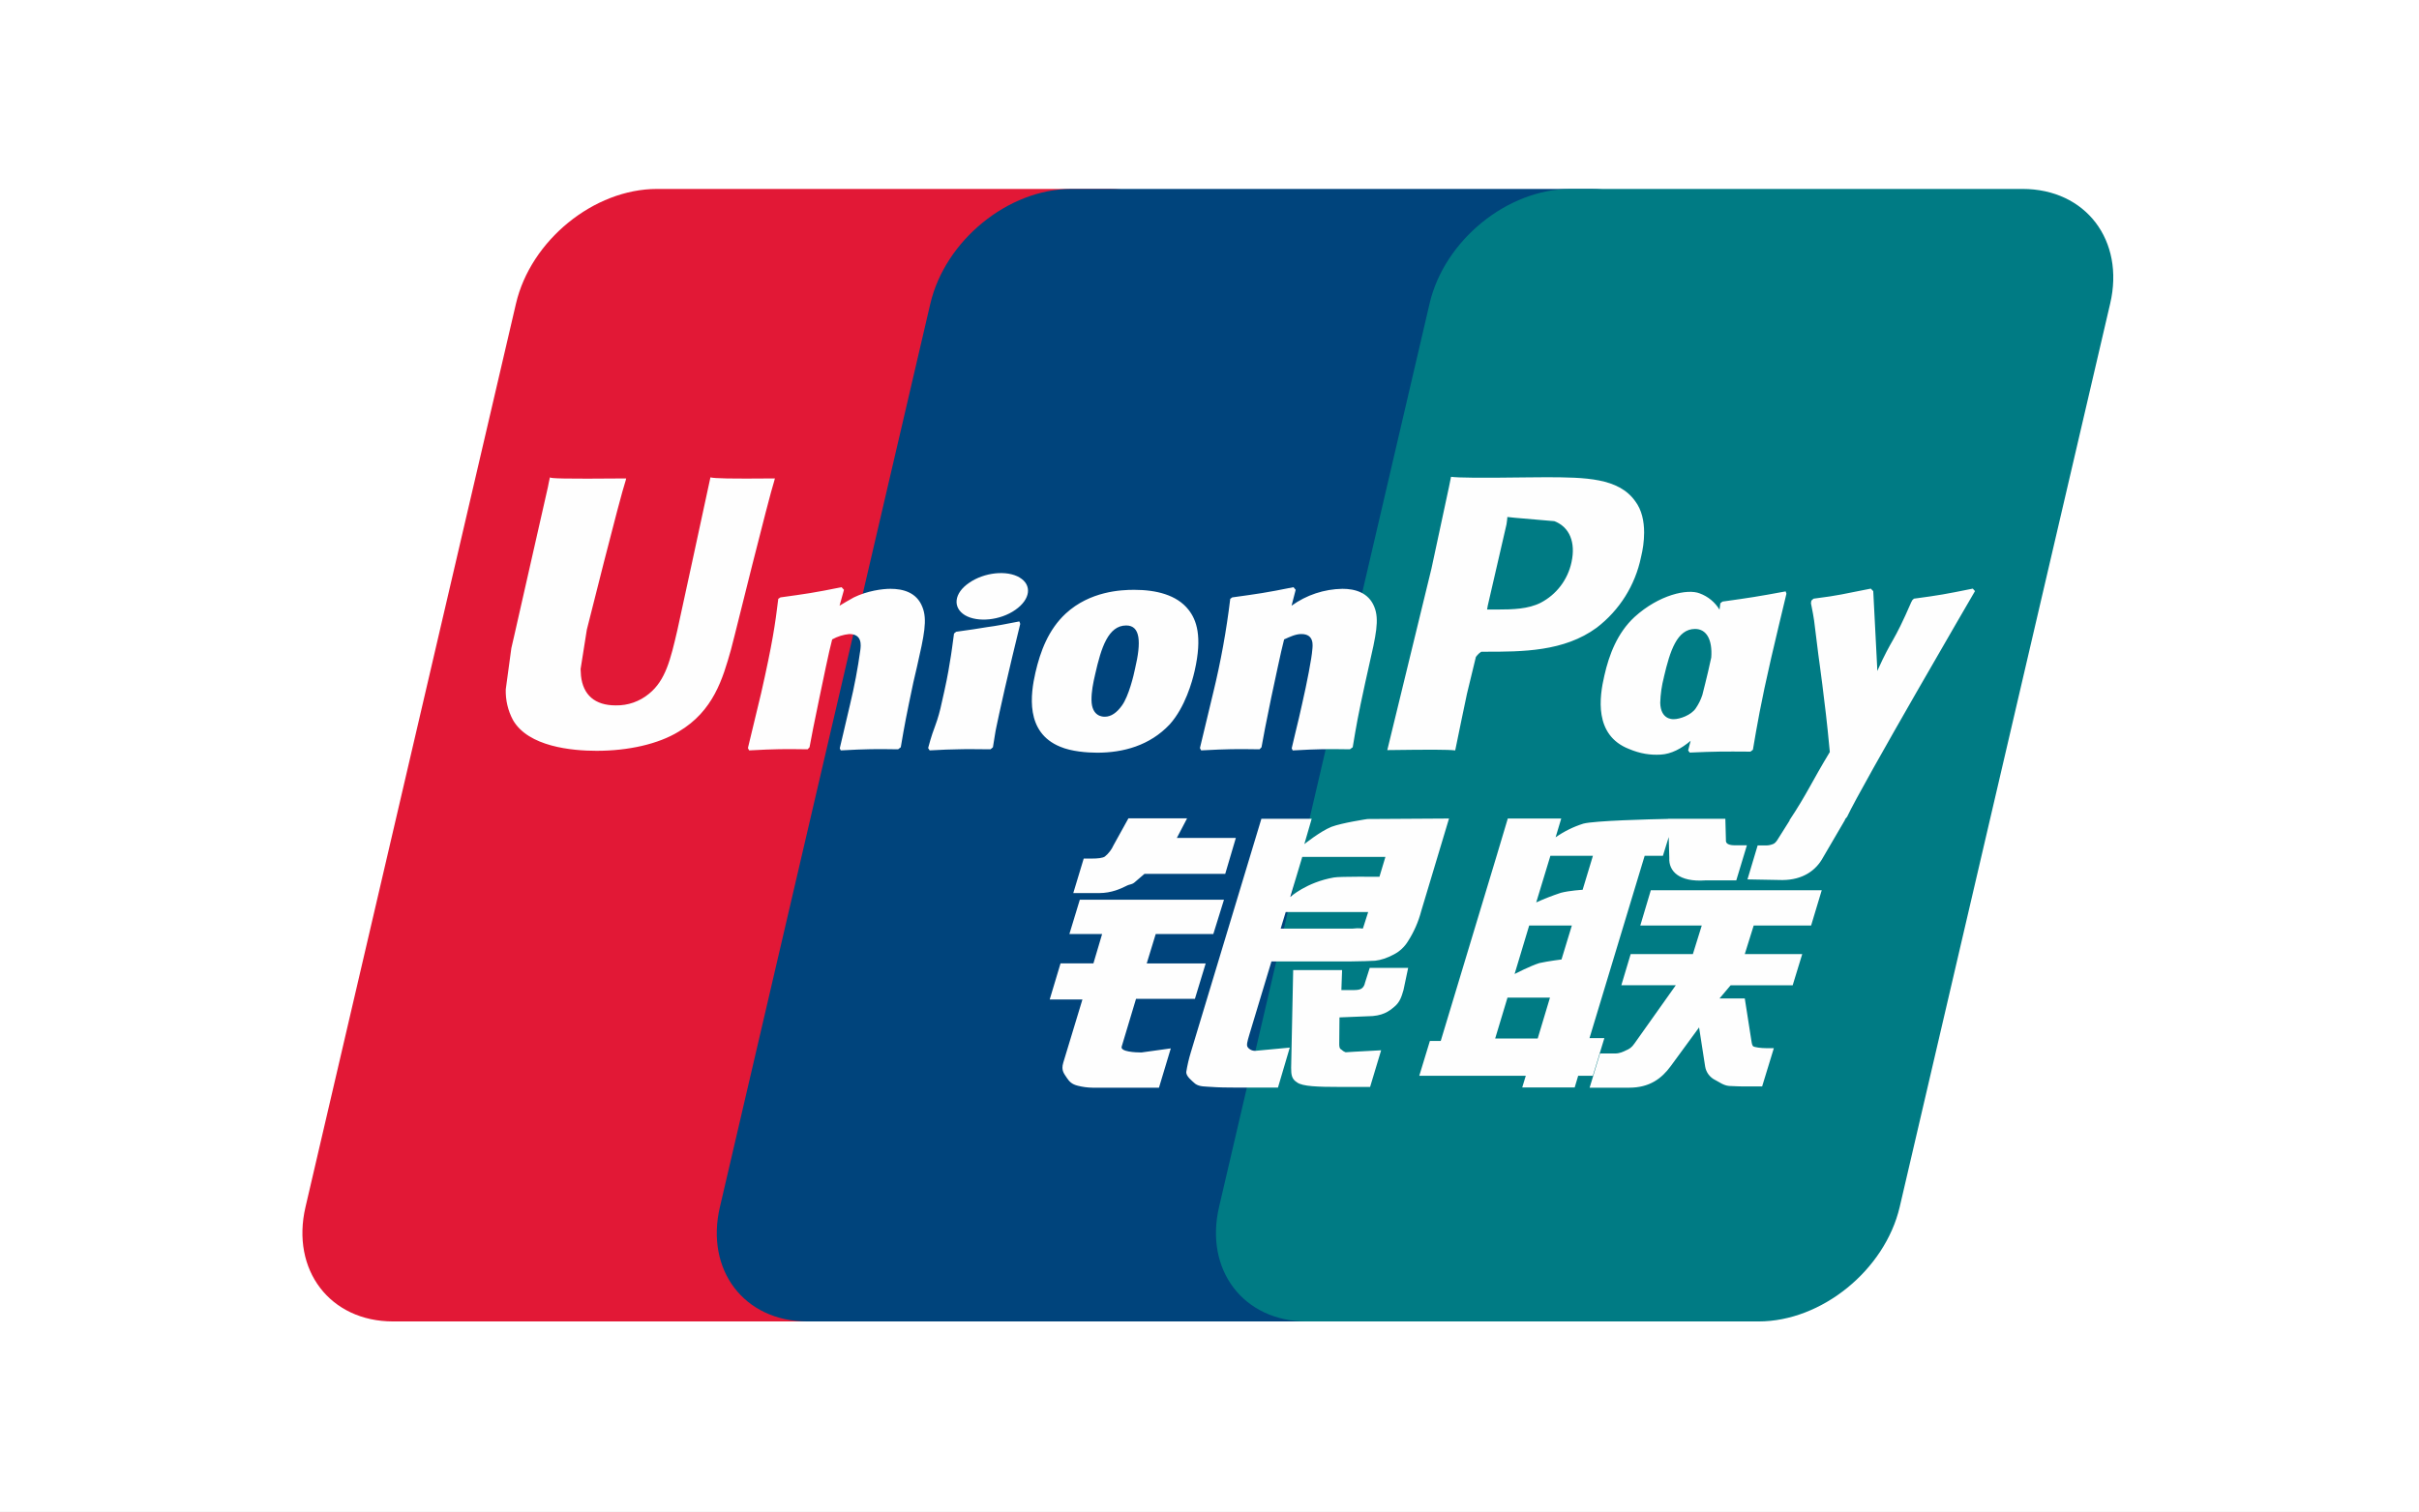
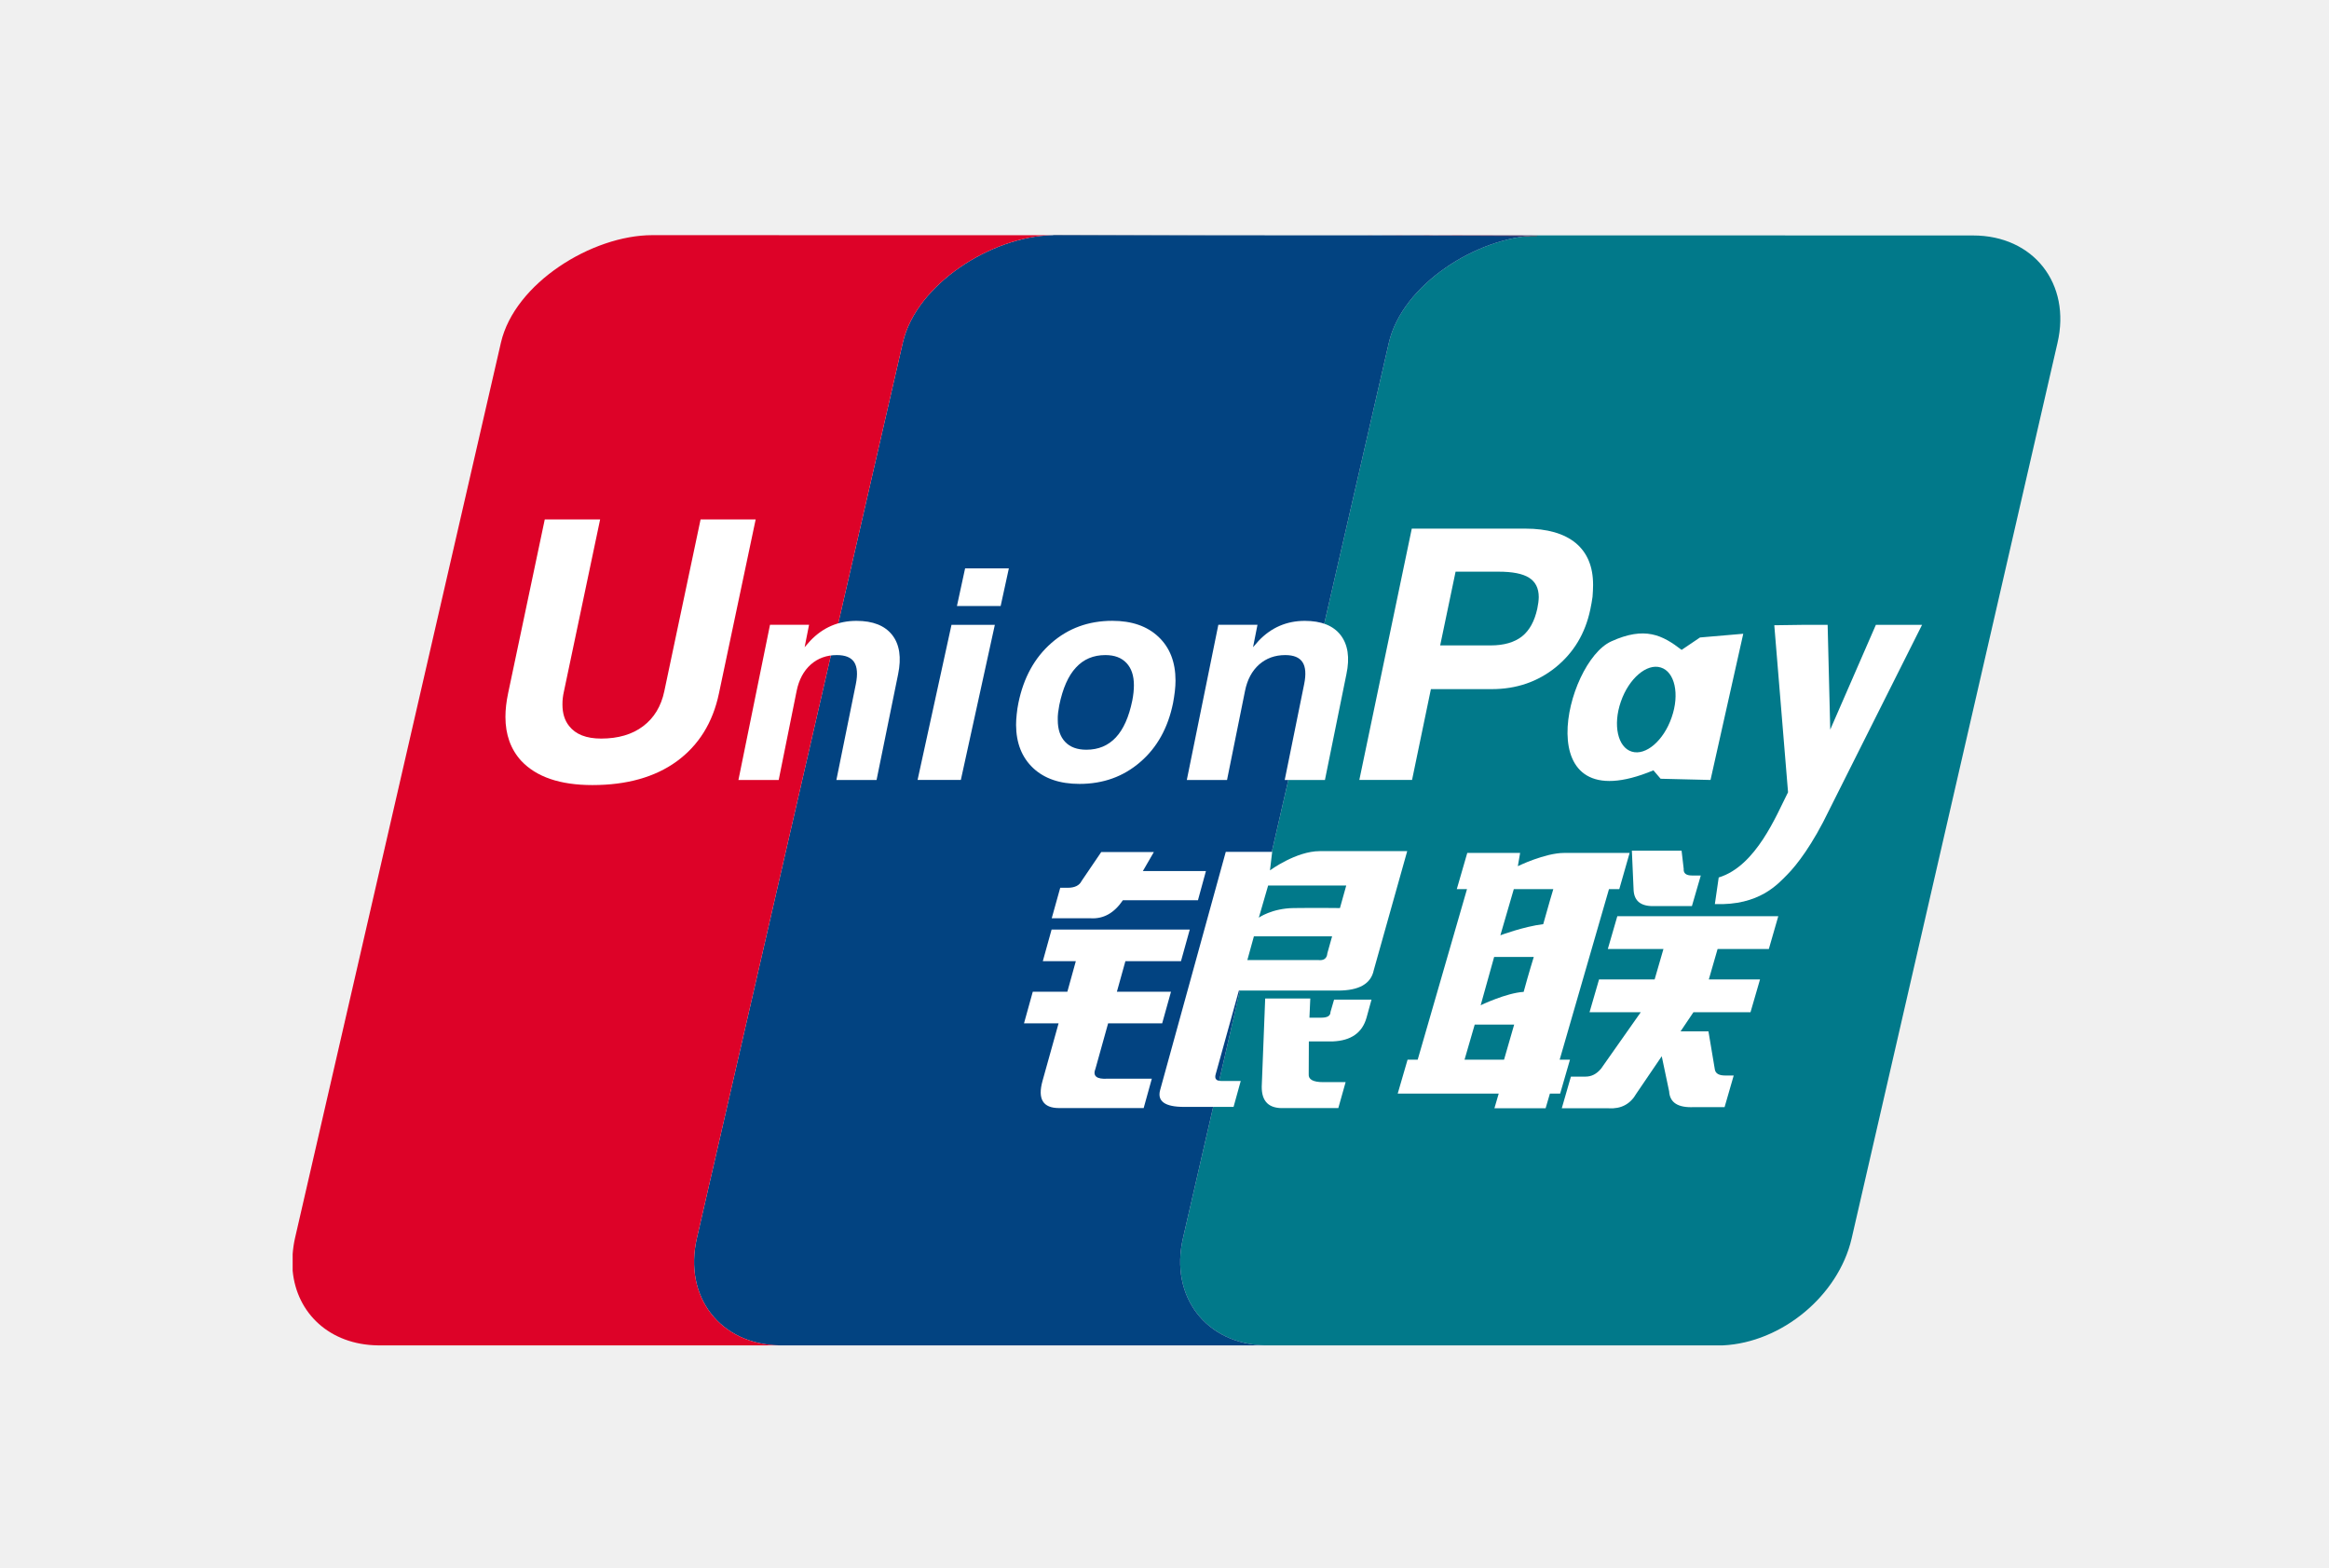
- <svg xmlns="http://www.w3.org/2000/svg" width="64" height="40" viewBox="0 0 64 40" fill="none">
-   <rect width="64" height="40" fill="white" />
-   <g clip-path="url(#clip0_17_2784)">
-     <path d="M17.383 5H29.341C31.01 5 32.049 6.361 31.659 8.036L26.094 31.94C25.7 33.609 24.031 34.97 22.359 34.97H10.4C8.731 34.97 7.693 33.609 8.083 31.94L13.651 8.036C14.041 6.361 15.712 5 17.383 5Z" fill="#E21836" />
-     <path d="M28.346 5H42.099C43.767 5 43.014 6.361 42.624 8.036L37.055 31.94C36.665 33.609 36.787 34.97 35.114 34.97H21.361C19.689 34.97 18.654 33.609 19.047 31.94L24.614 8.036C25.006 6.361 26.675 5 28.344 5" fill="#00447C" />
-     <path d="M41.553 5H53.512C55.182 5 56.221 6.361 55.829 8.036L50.261 31.94C49.869 33.609 48.198 34.97 46.526 34.97H34.572C32.9 34.97 31.863 33.609 32.253 31.94L37.822 8.036C38.21 6.361 39.881 5 41.553 5Z" fill="#007B84" />
-     <path d="M20.506 12.661C19.276 12.672 18.913 12.661 18.796 12.633C18.753 12.845 17.922 16.674 17.921 16.676C17.741 17.45 17.611 18.003 17.171 18.359C16.923 18.565 16.609 18.674 16.288 18.667C15.744 18.667 15.425 18.395 15.371 17.881L15.361 17.705L15.526 16.663C15.526 16.663 16.398 13.175 16.554 12.714L16.567 12.661C14.872 12.676 14.57 12.661 14.549 12.633C14.538 12.671 14.497 12.886 14.497 12.886L13.606 16.818L13.529 17.152L13.381 18.243C13.373 18.525 13.438 18.804 13.571 19.053C13.976 19.762 15.133 19.869 15.785 19.869C16.629 19.869 17.418 19.689 17.953 19.363C18.879 18.815 19.122 17.958 19.338 17.197L19.438 16.807C19.438 16.807 20.336 13.184 20.488 12.714C20.49 12.695 20.496 12.678 20.504 12.661H20.506ZM23.559 15.582C23.343 15.582 22.948 15.635 22.591 15.809C22.464 15.877 22.342 15.952 22.212 16.029L22.329 15.609L22.265 15.539C21.513 15.691 21.344 15.712 20.649 15.809L20.591 15.847C20.51 16.518 20.437 17.021 20.139 18.337C20.024 18.823 19.906 19.312 19.788 19.796L19.82 19.858C20.532 19.82 20.748 19.82 21.367 19.829L21.418 19.775C21.496 19.372 21.508 19.278 21.68 18.462C21.762 18.074 21.933 17.225 22.017 16.921C22.157 16.843 22.312 16.794 22.471 16.779C22.818 16.779 22.777 17.082 22.762 17.203C22.696 17.684 22.605 18.162 22.492 18.635L22.406 19.001C22.346 19.273 22.278 19.535 22.218 19.803L22.244 19.858C22.948 19.82 23.161 19.82 23.761 19.829L23.832 19.775C23.939 19.147 23.971 18.978 24.164 18.061L24.262 17.639C24.449 16.814 24.543 16.398 24.401 16.057C24.251 15.676 23.891 15.582 23.557 15.582H23.559ZM26.969 16.445C26.594 16.518 26.356 16.565 26.12 16.595C25.886 16.634 25.657 16.67 25.295 16.719L25.267 16.745L25.241 16.764C25.203 17.034 25.177 17.266 25.128 17.54C25.085 17.821 25.021 18.142 24.914 18.603C24.872 18.807 24.816 19.008 24.744 19.203C24.699 19.329 24.648 19.449 24.556 19.796L24.577 19.828L24.596 19.858C24.933 19.841 25.154 19.829 25.379 19.828C25.606 19.82 25.841 19.828 26.204 19.829L26.236 19.805L26.27 19.775C26.323 19.462 26.33 19.378 26.364 19.226C26.394 19.062 26.45 18.836 26.583 18.23C26.647 17.945 26.718 17.662 26.784 17.371L26.992 16.512L26.983 16.479L26.969 16.447V16.445ZM26.977 15.283C26.637 15.082 26.041 15.146 25.642 15.423C25.241 15.693 25.196 16.079 25.533 16.282C25.867 16.477 26.465 16.419 26.863 16.139C27.262 15.862 27.312 15.481 26.975 15.283H26.977ZM29.028 19.919C29.714 19.919 30.419 19.732 30.948 19.169C31.355 18.714 31.543 18.037 31.606 17.758C31.818 16.833 31.653 16.402 31.447 16.139C31.134 15.738 30.581 15.609 30.007 15.609C29.662 15.609 28.841 15.644 28.198 16.235C27.736 16.663 27.523 17.242 27.395 17.797C27.266 18.363 27.117 19.383 28.053 19.762C28.344 19.886 28.76 19.919 29.028 19.919ZM28.976 17.84C29.133 17.141 29.321 16.552 29.797 16.552C30.172 16.552 30.198 16.989 30.031 17.692C30.001 17.848 29.864 18.427 29.681 18.674C29.551 18.856 29.399 18.967 29.231 18.967C29.18 18.967 28.882 18.967 28.878 18.524C28.876 18.305 28.919 18.082 28.976 17.84ZM33.324 19.829L33.376 19.775C33.451 19.372 33.464 19.278 33.633 18.462C33.718 18.074 33.892 17.225 33.974 16.921C34.13 16.85 34.28 16.779 34.43 16.779C34.775 16.779 34.732 17.082 34.719 17.203C34.706 17.405 34.58 18.065 34.449 18.635L34.366 19.001C34.303 19.273 34.235 19.535 34.175 19.803L34.201 19.859C34.906 19.82 35.112 19.82 35.714 19.829L35.789 19.775C35.894 19.145 35.922 18.978 36.121 18.061L36.215 17.639C36.403 16.814 36.5 16.398 36.359 16.057C36.206 15.676 35.842 15.582 35.516 15.582C35.032 15.59 34.563 15.746 34.171 16.029L34.28 15.609L34.222 15.539C33.468 15.691 33.297 15.712 32.602 15.809L32.549 15.847C32.448 16.685 32.297 17.517 32.097 18.337C31.983 18.823 31.865 19.312 31.747 19.796L31.779 19.858C32.491 19.82 32.705 19.82 33.324 19.829ZM38.501 19.858C38.546 19.642 38.808 18.358 38.812 18.358C38.812 18.358 39.037 17.42 39.048 17.384C39.048 17.384 39.119 17.287 39.191 17.247H39.294C40.273 17.247 41.379 17.247 42.245 16.61C42.848 16.149 43.264 15.486 43.417 14.742C43.464 14.551 43.499 14.322 43.499 14.094C43.499 13.794 43.438 13.494 43.263 13.263C42.822 12.644 41.943 12.633 40.927 12.629L40.426 12.633C39.125 12.65 38.604 12.644 38.39 12.618L38.337 12.881L37.873 15.044L36.704 19.85C37.841 19.835 38.306 19.835 38.501 19.858ZM39.363 16.023L39.858 13.876L39.873 13.766L39.881 13.681L40.078 13.702L41.124 13.792C41.527 13.947 41.692 14.351 41.578 14.876C41.53 15.104 41.431 15.32 41.29 15.506C41.149 15.692 40.968 15.844 40.76 15.952C40.432 16.117 40.029 16.13 39.612 16.13H39.344L39.363 16.023ZM42.447 17.879C42.316 18.438 42.166 19.456 43.098 19.82C43.396 19.946 43.663 19.985 43.932 19.97C44.219 19.955 44.484 19.811 44.729 19.604L44.664 19.859L44.705 19.916C45.376 19.886 45.584 19.886 46.312 19.891L46.377 19.841C46.483 19.218 46.584 18.613 46.859 17.418C46.992 16.846 47.127 16.282 47.264 15.712L47.244 15.65C46.494 15.789 46.293 15.819 45.571 15.92L45.515 15.965L45.494 16.134C45.373 15.935 45.188 15.783 44.969 15.703C44.647 15.575 43.893 15.738 43.244 16.329C42.791 16.749 42.571 17.326 42.447 17.879ZM44.023 17.913C44.184 17.227 44.369 16.644 44.847 16.644C45.148 16.644 45.309 16.925 45.275 17.399C45.251 17.517 45.222 17.643 45.189 17.784C45.142 17.99 45.089 18.191 45.039 18.393C44.997 18.52 44.938 18.639 44.862 18.749C44.739 18.926 44.446 19.032 44.279 19.032C44.231 19.032 43.936 19.032 43.925 18.598C43.932 18.366 43.965 18.137 44.024 17.913H44.023ZM52.254 15.644L52.194 15.577C51.451 15.727 51.318 15.751 50.636 15.843L50.585 15.894L50.578 15.926L50.576 15.914C50.068 17.086 50.083 16.833 49.668 17.756L49.664 17.643L49.561 15.644L49.496 15.577C48.718 15.727 48.699 15.751 47.981 15.843L47.924 15.894C47.917 15.918 47.917 15.944 47.913 15.973L47.917 15.984C48.007 16.441 47.986 16.34 48.076 17.064C48.117 17.42 48.174 17.776 48.215 18.127C48.286 18.714 48.328 19.004 48.412 19.901C47.928 20.699 47.812 21.003 47.345 21.706L47.349 21.712L47.021 22.233C46.983 22.288 46.949 22.325 46.901 22.34C46.832 22.367 46.758 22.378 46.685 22.372H46.503L46.233 23.272L47.161 23.289C47.705 23.285 48.05 23.03 48.234 22.689L48.819 21.688H48.809L48.869 21.616C49.263 20.773 52.252 15.644 52.252 15.644H52.254ZM42.447 27.472H42.054L43.513 22.648H43.996L44.15 22.151L44.165 22.704C44.146 23.045 44.414 23.349 45.121 23.298H45.937L46.218 22.37H45.911C45.734 22.37 45.652 22.325 45.663 22.229L45.648 21.667H44.137V21.671C43.648 21.68 42.187 21.718 41.892 21.796C41.63 21.878 41.382 22 41.157 22.158L41.306 21.661H39.892L39.597 22.648L38.118 27.547H37.831L37.55 28.469H40.368L40.274 28.777H41.662L41.754 28.469H42.142L42.447 27.472ZM41.292 23.628C41.072 23.701 40.855 23.785 40.644 23.881L41.019 22.648H42.144L41.872 23.547C41.872 23.547 41.525 23.566 41.291 23.628H41.292ZM41.313 25.391C41.313 25.391 40.961 25.434 40.728 25.486C40.499 25.556 40.072 25.775 40.072 25.775L40.458 24.492H41.587L41.313 25.391ZM40.683 27.483H39.558L39.884 26.401H41.008L40.683 27.483ZM43.398 24.492H45.024L44.789 25.248H43.143L42.896 26.073H44.337L43.246 27.611C43.171 27.723 43.102 27.762 43.025 27.794C42.95 27.832 42.849 27.879 42.733 27.879H42.333L42.057 28.784H43.104C43.648 28.784 43.966 28.537 44.204 28.212L44.953 27.189L45.114 28.227C45.127 28.304 45.158 28.375 45.205 28.437C45.252 28.499 45.312 28.548 45.382 28.582C45.487 28.634 45.594 28.724 45.748 28.738C45.911 28.745 46.029 28.751 46.108 28.751H46.621L46.931 27.738H46.728C46.612 27.738 46.409 27.718 46.377 27.682C46.344 27.637 46.344 27.569 46.325 27.464L46.162 26.422H45.494L45.787 26.075H47.429L47.682 25.248H46.162L46.398 24.492H47.917L48.198 23.559H43.676L43.398 24.492ZM29.677 27.695L30.056 26.433H31.614L31.899 25.496H30.339L30.577 24.718H32.101L32.383 23.81H28.569L28.293 24.718H29.159L28.929 25.494H28.059L27.772 26.45H28.638L28.132 28.119C28.064 28.338 28.164 28.422 28.227 28.526C28.293 28.625 28.359 28.692 28.507 28.73C28.637 28.764 28.771 28.782 28.906 28.784H30.663L30.976 27.744L30.198 27.852C30.048 27.852 29.63 27.834 29.677 27.695ZM29.855 21.656L29.461 22.368C29.409 22.485 29.33 22.587 29.231 22.668C29.171 22.706 29.051 22.721 28.878 22.721H28.672L28.396 23.634H29.081C29.411 23.634 29.662 23.512 29.784 23.452C29.913 23.383 29.947 23.422 30.046 23.326L30.279 23.126H32.416L32.697 22.175H31.136L31.407 21.656H29.855ZM33.011 27.712C32.973 27.661 32.999 27.567 33.056 27.374L33.639 25.443H35.718C36.02 25.438 36.239 25.434 36.382 25.424C36.534 25.407 36.701 25.353 36.881 25.256C37.03 25.178 37.155 25.062 37.244 24.92C37.406 24.67 37.527 24.396 37.602 24.108L38.337 21.661L36.181 21.674C36.181 21.674 35.517 21.772 35.225 21.881C34.929 22.001 34.509 22.338 34.509 22.338L34.704 21.667H33.373L31.505 27.851C31.453 28.021 31.413 28.194 31.385 28.37C31.381 28.483 31.527 28.595 31.621 28.679C31.734 28.764 31.899 28.751 32.056 28.764C32.225 28.777 32.459 28.782 32.788 28.782H33.811L34.124 27.723L33.208 27.809C33.11 27.809 33.039 27.757 33.011 27.712ZM34.016 24.136H36.198L36.059 24.571C36.041 24.581 35.994 24.549 35.773 24.575H33.883L34.016 24.136ZM34.454 22.677H36.654L36.496 23.203C36.496 23.203 35.459 23.191 35.292 23.221C34.561 23.349 34.136 23.739 34.136 23.739L34.454 22.677ZM36.11 26.028C36.091 26.092 36.063 26.133 36.022 26.161C35.979 26.191 35.906 26.201 35.799 26.201H35.489L35.508 25.672H34.214L34.16 28.259C34.16 28.447 34.177 28.556 34.314 28.642C34.451 28.751 34.871 28.764 35.439 28.764H36.249L36.541 27.794L35.836 27.832L35.602 27.847C35.57 27.834 35.538 27.821 35.504 27.787C35.474 27.757 35.426 27.776 35.433 27.588L35.439 26.924L36.179 26.894C36.579 26.894 36.749 26.763 36.894 26.639C37.034 26.521 37.079 26.384 37.132 26.201L37.256 25.614H36.239L36.108 26.026L36.11 26.028Z" fill="#FEFEFE" />
-   </g>
-   <defs>
-     <clipPath id="clip0_17_2784">
-       <rect width="48" height="30" fill="white" transform="translate(8 5)" />
-     </clipPath>
-   </defs>
+ <svg xmlns="http://www.w3.org/2000/svg" width="52" height="35" viewBox="0 0 52 35" fill="none">
+   <path fillRule="evenodd" clipRule="evenodd" d="M44.054 5.257L34.335 5.255C34.334 5.255 34.333 5.255 34.333 5.255C34.325 5.255 34.318 5.256 34.311 5.256C32.975 5.296 31.312 6.349 31.01 7.647L26.413 27.64C26.11 28.95 26.934 30.017 28.26 30.036H38.47C39.776 29.973 41.044 28.932 41.342 27.649L45.938 7.656C46.246 6.332 45.402 5.257 44.054 5.257Z" fill="#01798A" />
+   <path fillRule="evenodd" clipRule="evenodd" d="M26.413 27.64L31.01 7.647C31.313 6.349 32.975 5.296 34.311 5.256L30.446 5.254L23.484 5.252C22.145 5.279 20.46 6.339 20.158 7.647L15.56 27.64C15.256 28.95 16.081 30.017 17.406 30.036H28.26C26.934 30.017 26.11 28.95 26.413 27.64" fill="#024381" />
+   <path fillRule="evenodd" clipRule="evenodd" d="M15.56 27.64L20.158 7.647C20.461 6.339 22.145 5.279 23.484 5.252L14.565 5.25C13.219 5.25 11.492 6.322 11.185 7.647L6.587 27.64C6.559 27.762 6.543 27.881 6.534 27.999V28.369C6.624 29.325 7.366 30.02 8.433 30.036H17.406C16.081 30.016 15.256 28.95 15.56 27.64Z" fill="#DD0228" />
+   <path fillRule="evenodd" clipRule="evenodd" d="M23.672 19.82H23.84C23.995 19.82 24.1 19.769 24.149 19.668L24.587 19.023H25.762L25.517 19.447H26.925L26.747 20.098H25.071C24.878 20.383 24.64 20.517 24.355 20.501H23.482L23.672 19.82H23.672ZM23.479 20.753H26.564L26.368 21.459H25.127L24.937 22.141H26.145L25.948 22.847H24.741L24.46 23.855C24.391 24.023 24.482 24.099 24.733 24.082H25.717L25.535 24.738H23.645C23.287 24.738 23.164 24.537 23.276 24.133L23.635 22.847H22.863L23.059 22.141H23.831L24.02 21.459H23.283L23.479 20.753H23.479ZM28.404 19.018L28.355 19.431C28.355 19.431 28.937 19.002 29.466 19.002H31.419L30.672 21.66C30.61 21.964 30.344 22.115 29.875 22.115H27.661L27.143 23.982C27.113 24.082 27.155 24.133 27.267 24.133H27.702L27.542 24.712H26.435C26.01 24.712 25.833 24.587 25.903 24.334L27.368 19.018H28.404H28.404ZM30.058 19.769H28.314L28.106 20.487C28.106 20.487 28.396 20.28 28.881 20.273C29.365 20.266 29.917 20.273 29.917 20.273L30.058 19.769ZM29.426 21.433C29.555 21.45 29.627 21.4 29.636 21.282L29.742 20.904H27.996L27.85 21.433H29.426ZM28.248 22.292H29.255L29.236 22.72H29.504C29.639 22.72 29.706 22.678 29.706 22.593L29.786 22.317H30.622L30.511 22.72C30.416 23.057 30.166 23.233 29.759 23.25H29.223L29.22 23.982C29.21 24.099 29.318 24.159 29.54 24.159H30.044L29.881 24.738H28.673C28.334 24.754 28.168 24.595 28.171 24.259L28.248 22.292V22.292Z" fill="white" />
+   <path fillRule="evenodd" clipRule="evenodd" d="M16.053 15.476C15.916 16.134 15.6 16.639 15.109 16.998C14.623 17.35 13.995 17.527 13.227 17.527C12.504 17.527 11.975 17.346 11.636 16.984C11.402 16.727 11.285 16.4 11.285 16.005C11.285 15.841 11.305 15.665 11.345 15.476L12.163 11.597H13.399L12.592 15.432C12.567 15.539 12.557 15.637 12.558 15.726C12.557 15.923 12.607 16.084 12.707 16.209C12.854 16.396 13.091 16.489 13.422 16.489C13.802 16.489 14.116 16.397 14.359 16.213C14.602 16.03 14.761 15.77 14.832 15.432L15.642 11.597H16.872L16.053 15.476Z" fill="white" />
+   <path fillRule="evenodd" clipRule="evenodd" d="M21.244 13.95H22.212L21.453 17.412H20.487L21.244 13.95ZM21.548 12.689H22.525L22.342 13.529H21.366L21.548 12.689Z" fill="white" />
+   <path fillRule="evenodd" clipRule="evenodd" d="M23.069 17.149C22.816 16.911 22.688 16.59 22.686 16.183C22.686 16.113 22.691 16.034 22.7 15.947C22.709 15.859 22.721 15.774 22.738 15.695C22.853 15.132 23.097 14.686 23.474 14.356C23.85 14.026 24.304 13.86 24.835 13.86C25.27 13.86 25.614 13.979 25.867 14.219C26.12 14.459 26.246 14.783 26.246 15.196C26.246 15.266 26.241 15.348 26.231 15.436C26.22 15.525 26.207 15.61 26.191 15.695C26.079 16.248 25.835 16.69 25.458 17.013C25.082 17.339 24.629 17.501 24.102 17.501C23.665 17.501 23.321 17.384 23.069 17.149M24.914 16.463C25.084 16.281 25.206 16.006 25.281 15.639C25.292 15.581 25.302 15.521 25.308 15.462C25.314 15.403 25.317 15.348 25.317 15.298C25.317 15.085 25.262 14.919 25.151 14.802C25.04 14.683 24.883 14.625 24.68 14.625C24.412 14.625 24.194 14.717 24.023 14.903C23.85 15.088 23.728 15.369 23.651 15.742C23.64 15.8 23.632 15.857 23.624 15.913C23.617 15.97 23.616 16.024 23.617 16.073C23.617 16.285 23.672 16.448 23.783 16.564C23.893 16.68 24.05 16.738 24.255 16.738C24.525 16.738 24.743 16.646 24.914 16.463Z" fill="white" />
+   <path fillRule="evenodd" clipRule="evenodd" d="M32.526 19.85L32.76 19.042H33.94L33.889 19.338C33.889 19.338 34.492 19.042 34.926 19.042C35.361 19.042 36.385 19.042 36.385 19.042L36.154 19.85H35.924L34.823 23.658H35.053L34.834 24.415H34.605L34.509 24.743H33.366L33.462 24.415H31.207L31.427 23.658H31.653L32.754 19.85H32.526H32.526ZM33.799 19.85L33.499 20.881C33.499 20.881 34.013 20.687 34.456 20.632C34.554 20.272 34.681 19.85 34.681 19.85H33.799V19.85ZM33.36 21.364L33.059 22.443C33.059 22.443 33.628 22.168 34.019 22.144C34.132 21.727 34.245 21.364 34.245 21.364H33.36V21.364ZM33.581 23.658L33.807 22.875H32.926L32.699 23.658H33.581ZM36.435 18.992H37.545L37.592 19.395C37.584 19.497 37.646 19.546 37.778 19.546H37.974L37.776 20.228H36.96C36.649 20.244 36.489 20.127 36.474 19.874L36.435 18.992ZM36.11 20.455H39.704L39.493 21.187H38.349L38.153 21.867H39.296L39.084 22.598H37.81L37.522 23.026H38.145L38.289 23.884C38.307 23.969 38.384 24.011 38.515 24.011H38.709L38.505 24.717H37.82C37.465 24.734 37.282 24.617 37.267 24.365L37.102 23.581L36.535 24.415C36.401 24.65 36.194 24.76 35.917 24.743H34.87L35.074 24.036H35.4C35.535 24.036 35.646 23.978 35.746 23.86L36.634 22.598H35.49L35.702 21.867H36.943L37.14 21.187H35.898L36.11 20.455Z" fill="white" />
+   <path fillRule="evenodd" clipRule="evenodd" d="M17.192 13.949H18.064L17.965 14.449L18.09 14.307C18.373 14.009 18.717 13.861 19.122 13.861C19.49 13.861 19.755 13.966 19.921 14.177C20.085 14.388 20.129 14.68 20.052 15.054L19.571 17.414H18.674L19.108 15.275C19.153 15.054 19.14 14.89 19.072 14.784C19.003 14.677 18.873 14.625 18.685 14.625C18.454 14.625 18.26 14.696 18.102 14.836C17.943 14.978 17.838 15.174 17.787 15.424L17.386 17.414H16.487L17.192 13.949Z" fill="white" />
+   <path fillRule="evenodd" clipRule="evenodd" d="M27.202 13.949H28.076L27.977 14.449L28.101 14.307C28.384 14.009 28.729 13.861 29.133 13.861C29.5 13.861 29.766 13.966 29.931 14.177C30.094 14.388 30.141 14.68 30.061 15.054L29.582 17.414H28.684L29.118 15.275C29.163 15.054 29.151 14.89 29.082 14.784C29.012 14.677 28.884 14.625 28.696 14.625C28.465 14.625 28.272 14.696 28.112 14.836C27.953 14.978 27.848 15.174 27.798 15.424L27.396 17.414H26.498L27.202 13.949" fill="white" />
+   <path fillRule="evenodd" clipRule="evenodd" d="M31.521 11.802H34.058C34.545 11.802 34.922 11.91 35.182 12.124C35.44 12.34 35.569 12.65 35.569 13.053V13.066C35.569 13.142 35.564 13.229 35.557 13.323C35.544 13.416 35.528 13.509 35.507 13.607C35.395 14.142 35.136 14.571 34.735 14.897C34.333 15.221 33.857 15.385 33.308 15.385H31.948L31.527 17.413H30.35L31.521 11.802M32.155 14.409H33.283C33.578 14.409 33.811 14.341 33.981 14.209C34.15 14.074 34.261 13.87 34.323 13.591C34.333 13.54 34.339 13.494 34.347 13.451C34.351 13.411 34.356 13.37 34.356 13.332C34.356 13.133 34.284 12.989 34.14 12.898C33.996 12.807 33.77 12.763 33.457 12.763H32.499L32.155 14.409" fill="white" />
+   <path fillRule="evenodd" clipRule="evenodd" d="M40.841 18.083C40.468 18.861 40.114 19.315 39.905 19.526C39.696 19.735 39.283 20.221 38.288 20.184L38.374 19.59C39.211 19.336 39.664 18.193 39.922 17.687L39.615 13.959L40.262 13.95H40.806L40.864 16.289L41.883 13.95H42.914L40.841 18.083Z" fill="white" />
+   <path fillRule="evenodd" clipRule="evenodd" d="M37.956 14.232L37.546 14.509C37.118 14.18 36.727 13.976 35.973 14.32C34.945 14.788 34.087 18.381 36.916 17.198L37.077 17.386L38.191 17.413L38.922 14.149L37.956 14.232M37.323 16.017C37.145 16.535 36.745 16.878 36.432 16.78C36.12 16.685 36.008 16.185 36.189 15.665C36.368 15.146 36.77 14.804 37.08 14.902C37.393 14.997 37.506 15.497 37.323 16.017Z" fill="white" />
+   <path fillRule="evenodd" clipRule="evenodd" d="M34.333 5.261L30.446 5.253L34.311 5.27C34.318 5.27 34.325 5.261 34.333 5.261" fill="#E02F41" />
+   <path fillRule="evenodd" clipRule="evenodd" d="M30.447 5.274L23.538 5.25C23.52 5.25 23.502 5.258 23.484 5.265L30.447 5.274" fill="#2E4F7D" />
</svg>
